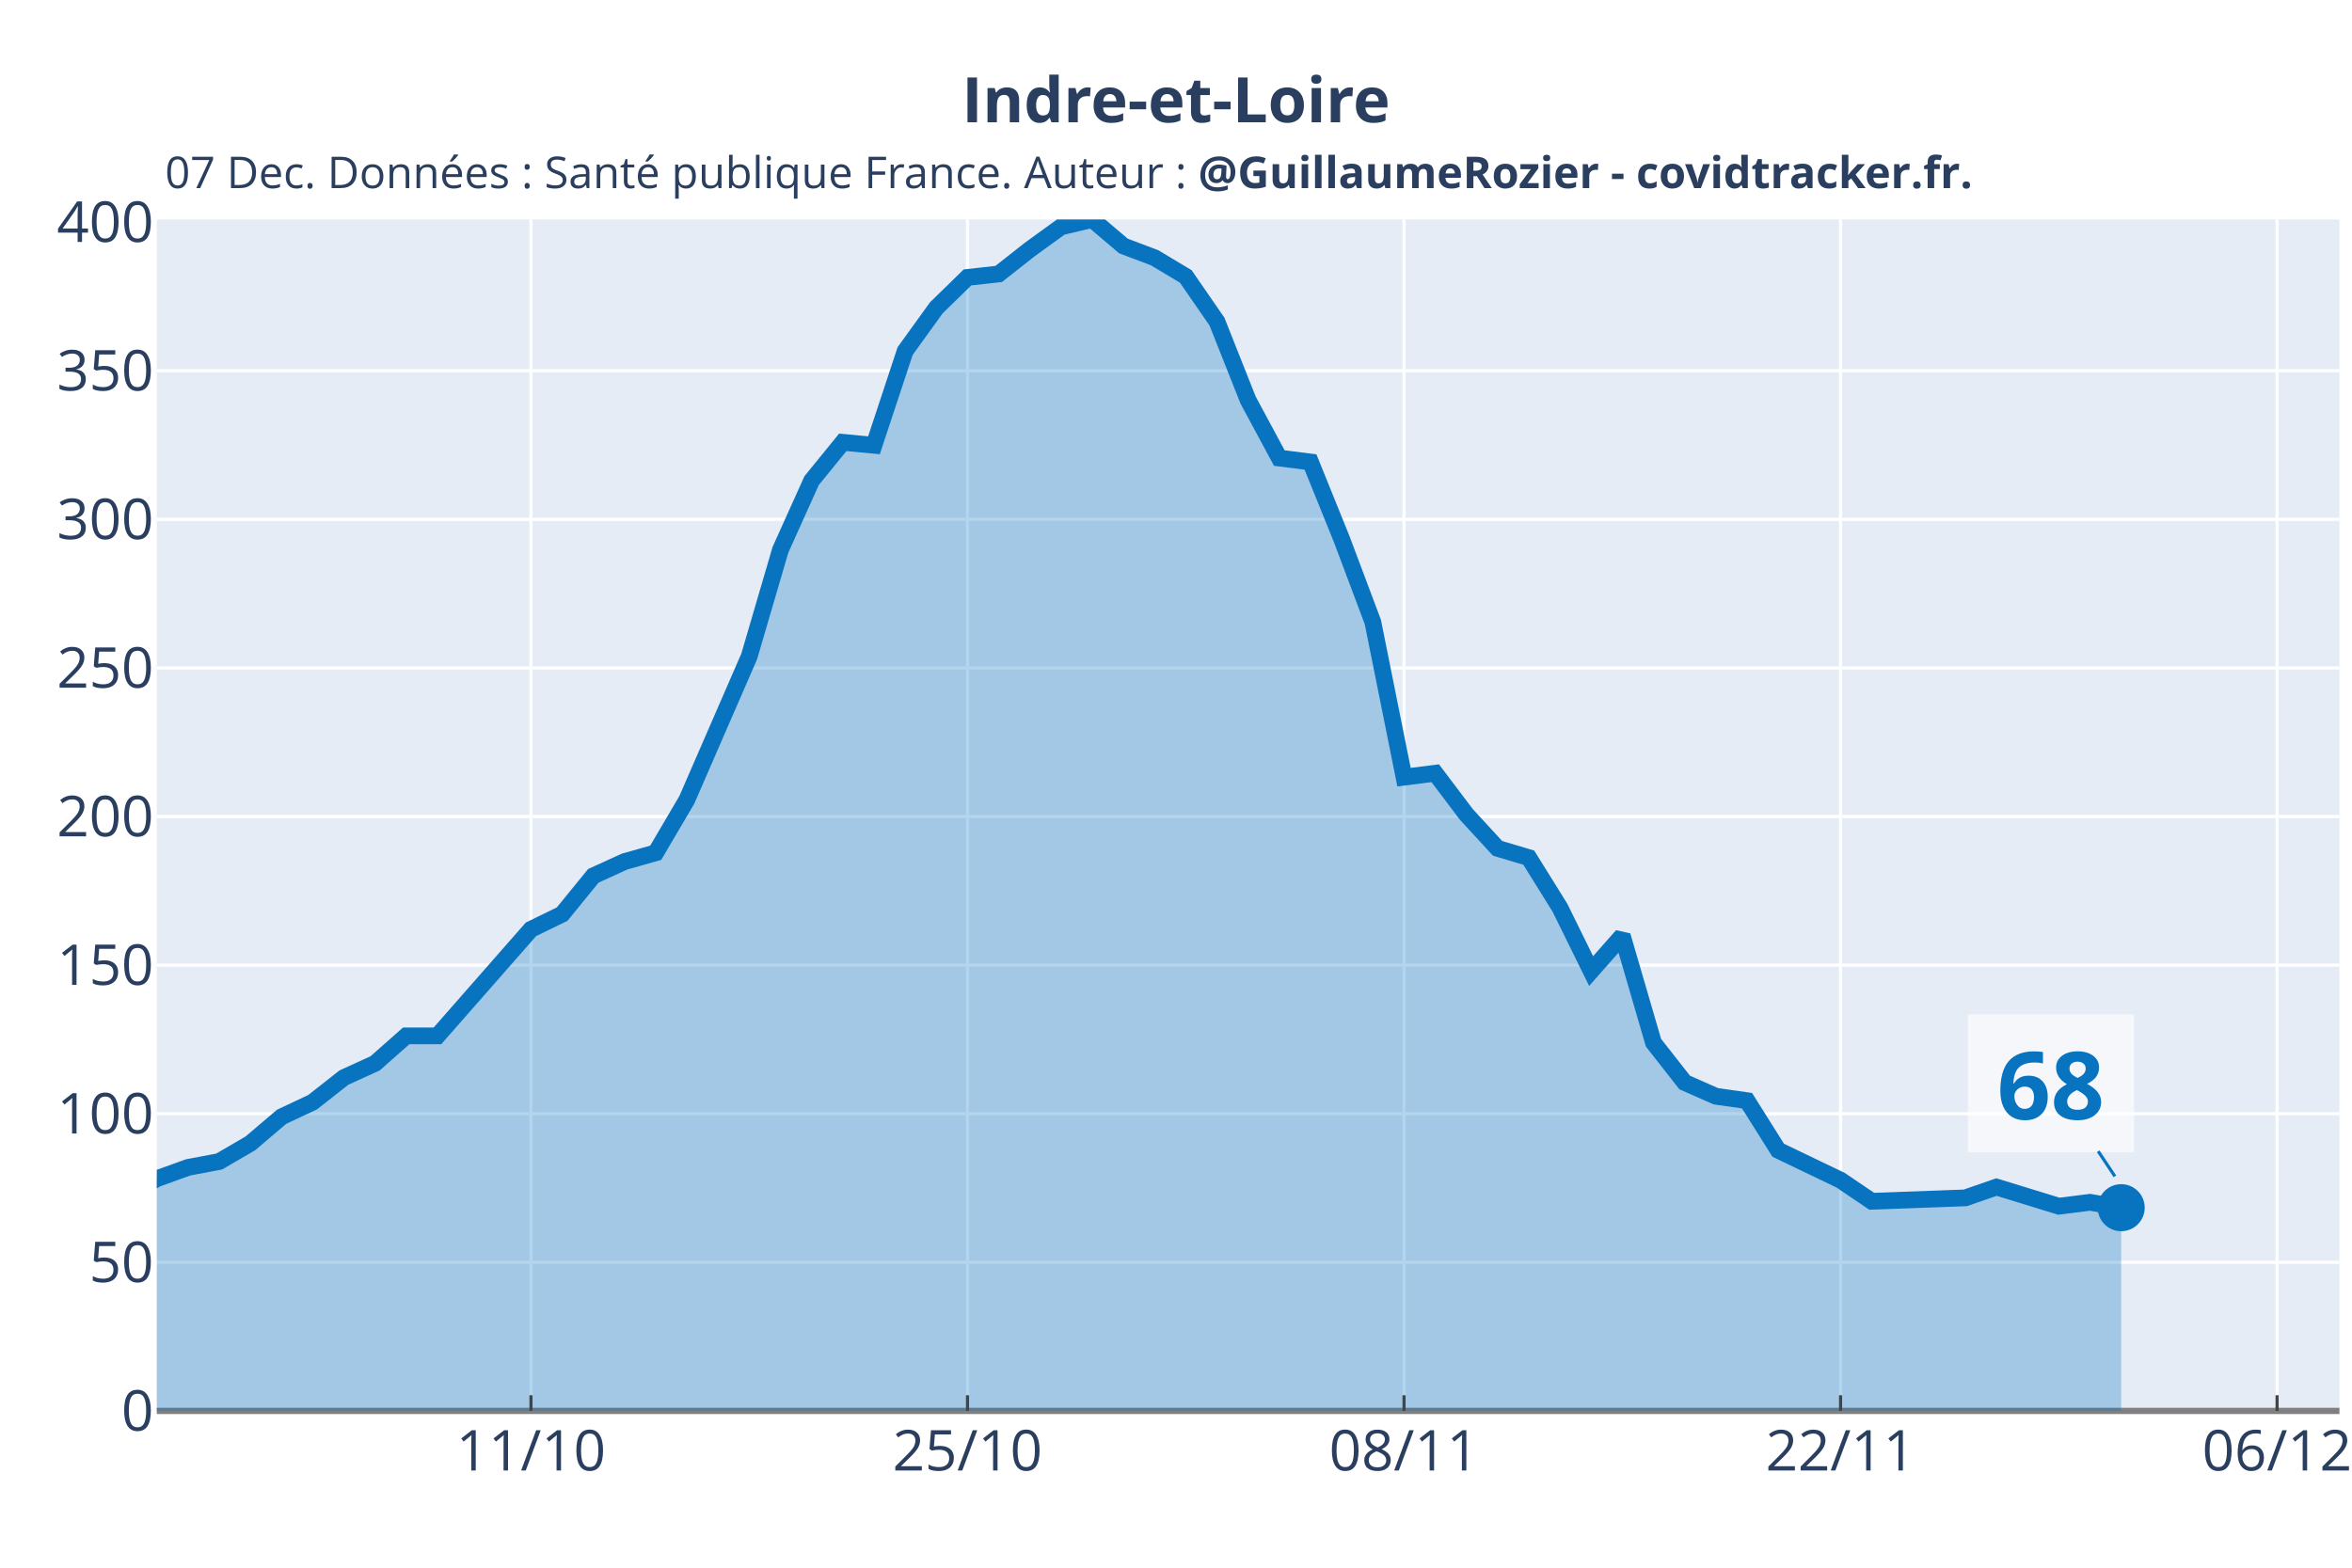
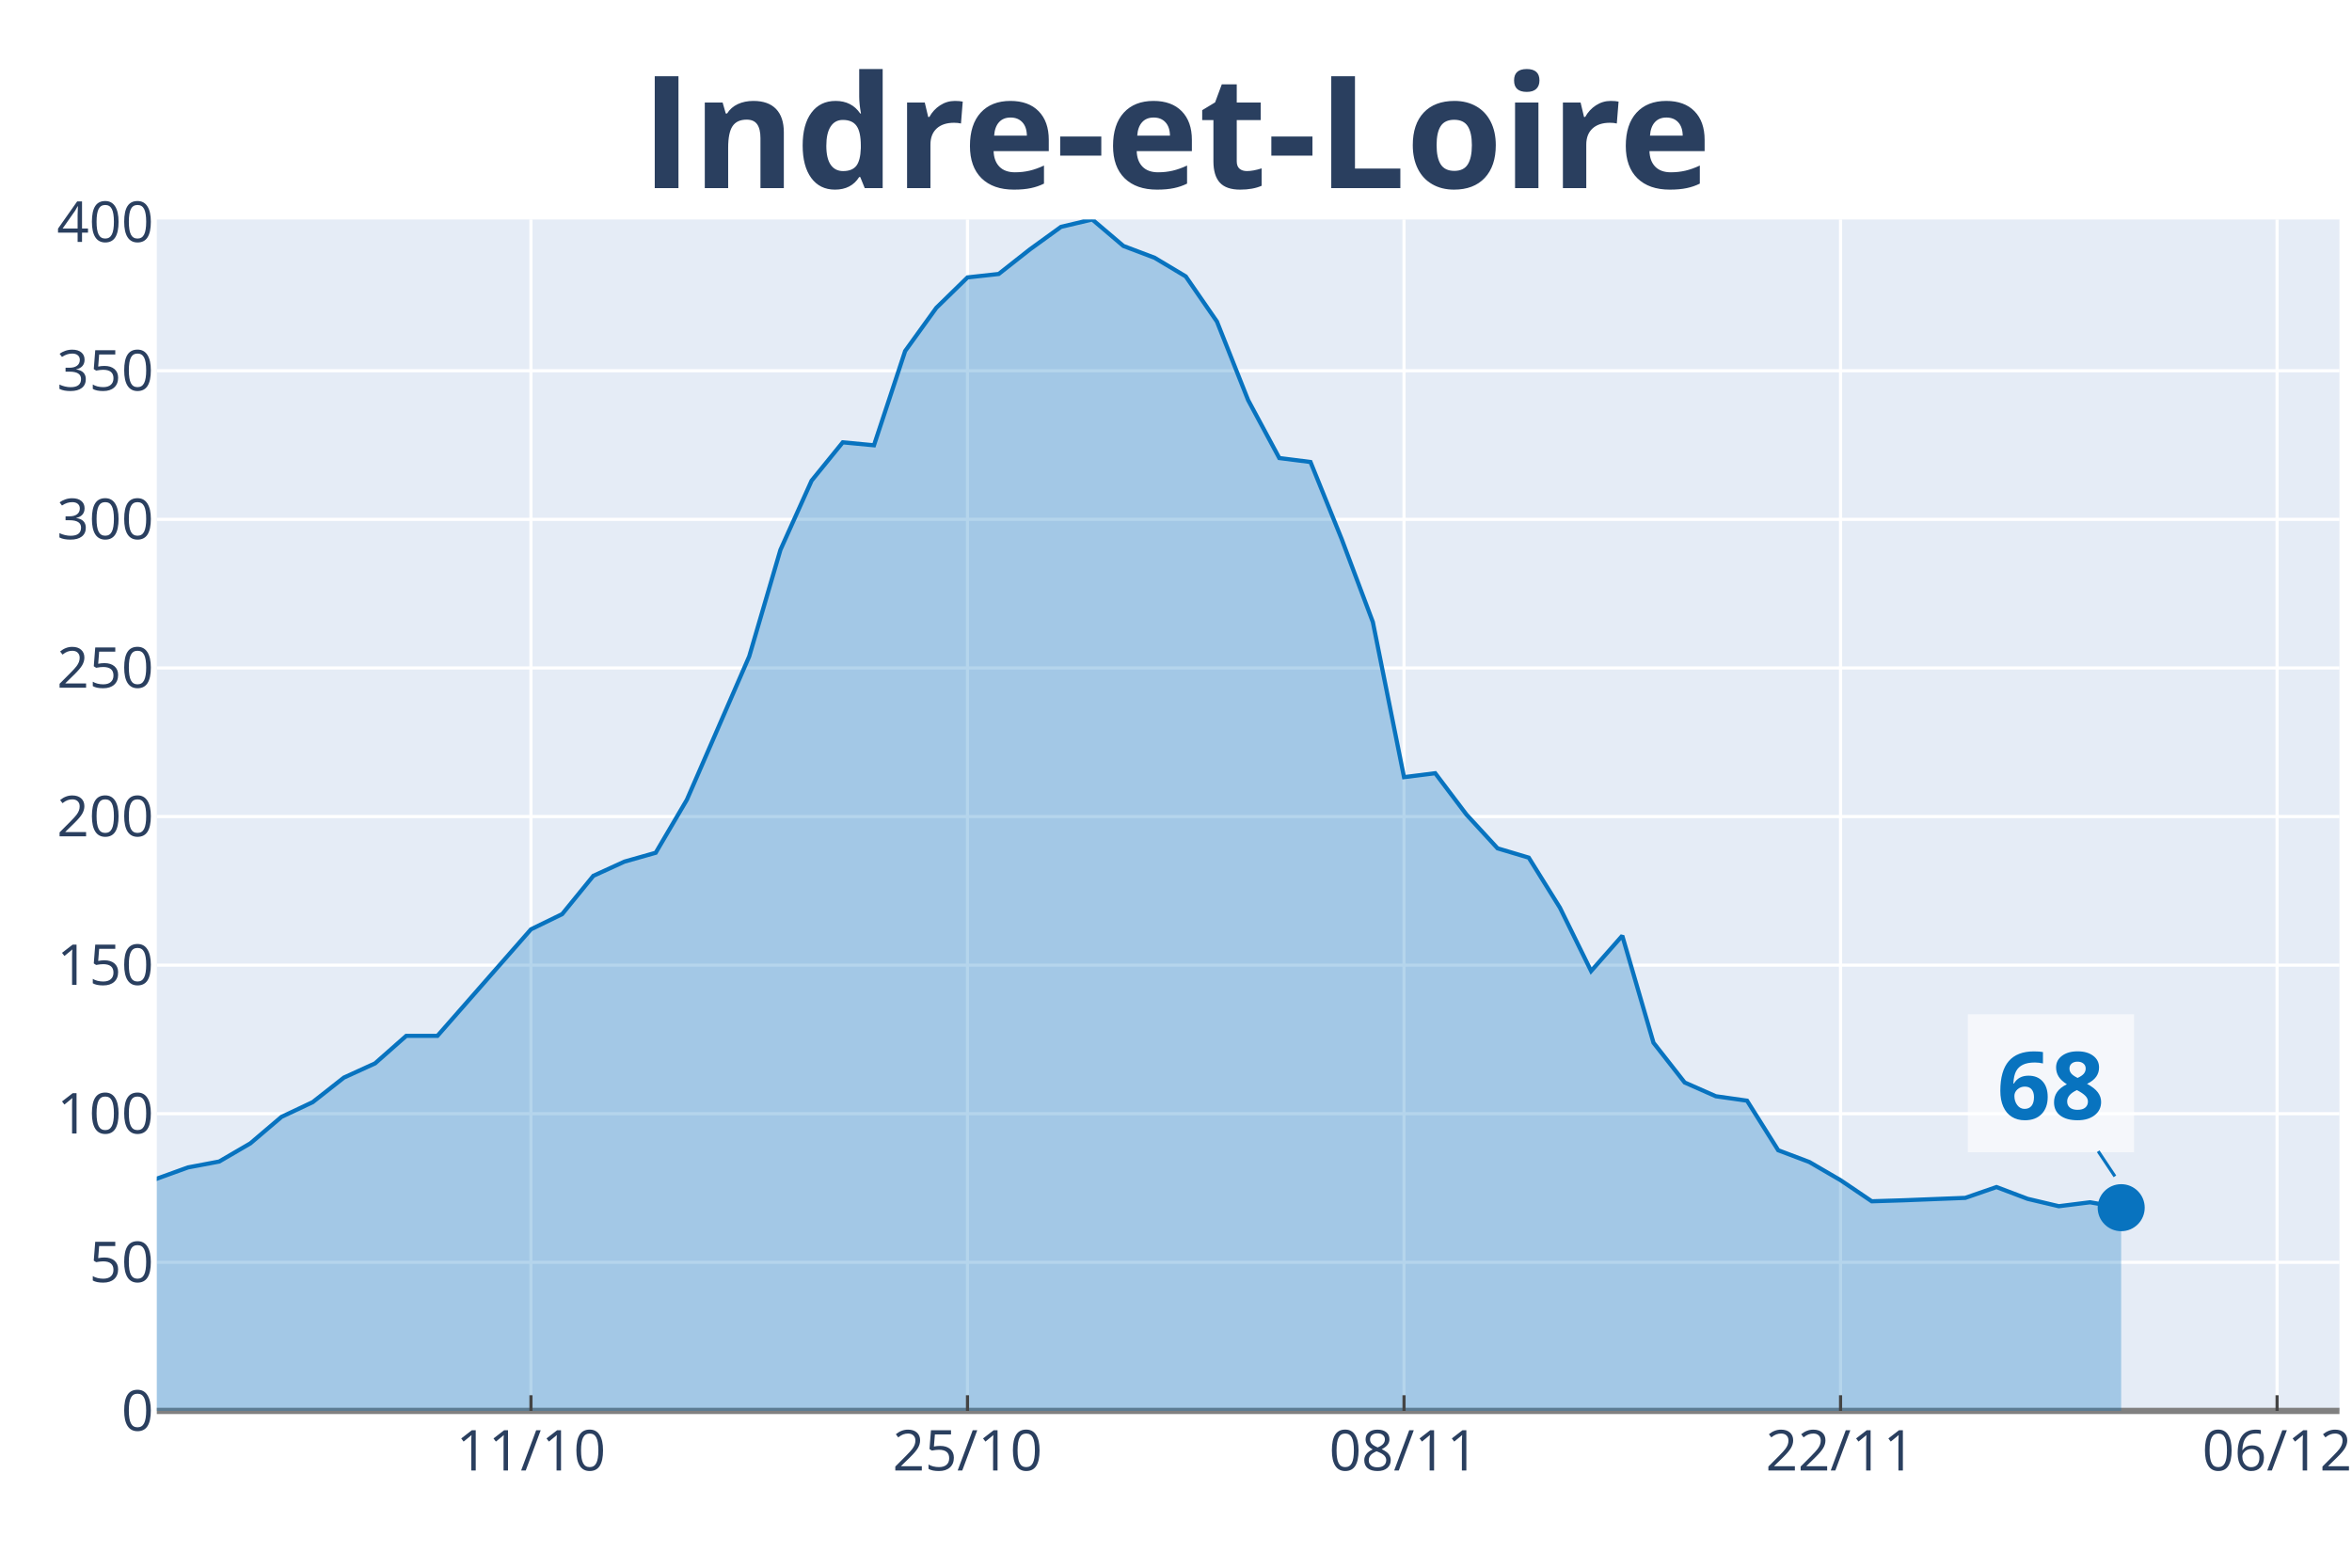
<svg xmlns="http://www.w3.org/2000/svg" class="main-svg" width="1125" height="750" style="" viewBox="0 0 750 500">
  <rect x="0" y="0" width="750" height="500" style="fill: rgb(255, 255, 255); fill-opacity: 1;" />
-   <defs id="defs-b06f3a">
+   <defs id="defs-c1049b">
    <g class="clips">
-       <clipPath id="clipb06f3axyplot" class="plotclip">
+       <clipPath id="clipc1049bxyplot" class="plotclip">
        <rect width="696" height="380" />
      </clipPath>
-       <clipPath class="axesclip" id="clipb06f3ax">
+       <clipPath class="axesclip" id="clipc1049bx">
        <rect x="50" y="0" width="696" height="500" />
      </clipPath>
-       <clipPath class="axesclip" id="clipb06f3ay">
+       <clipPath class="axesclip" id="clipc1049by">
        <rect x="0" y="70" width="750" height="380" />
      </clipPath>
-       <clipPath class="axesclip" id="clipb06f3axy">
+       <clipPath class="axesclip" id="clipc1049bxy">
        <rect x="50" y="70" width="696" height="380" />
      </clipPath>
    </g>
    <g class="gradients" />
  </defs>
  <g class="bglayer">
    <rect class="bg" x="50" y="70" width="696" height="380" style="fill: rgb(229, 236, 246); fill-opacity: 1; stroke-width: 0;" />
  </g>
  <g class="layer-below">
    <g class="imagelayer" />
    <g class="shapelayer" />
  </g>
  <g class="cartesianlayer">
    <g class="subplot xy">
      <g class="layer-subplot">
        <g class="shapelayer" />
        <g class="imagelayer" />
      </g>
      <g class="gridlayer">
        <g class="x">
          <path class="xgrid crisp" transform="translate(169.31,0)" d="M0,70v380" style="stroke: rgb(255, 255, 255); stroke-opacity: 1; stroke-width: 1px;" />
          <path class="xgrid crisp" transform="translate(308.51,0)" d="M0,70v380" style="stroke: rgb(255, 255, 255); stroke-opacity: 1; stroke-width: 1px;" />
          <path class="xgrid crisp" transform="translate(447.71,0)" d="M0,70v380" style="stroke: rgb(255, 255, 255); stroke-opacity: 1; stroke-width: 1px;" />
          <path class="xgrid crisp" transform="translate(586.91,0)" d="M0,70v380" style="stroke: rgb(255, 255, 255); stroke-opacity: 1; stroke-width: 1px;" />
          <path class="xgrid crisp" transform="translate(726.11,0)" d="M0,70v380" style="stroke: rgb(255, 255, 255); stroke-opacity: 1; stroke-width: 1px;" />
        </g>
        <g class="y">
          <path class="ygrid crisp" transform="translate(0,402.61)" d="M50,0h696" style="stroke: rgb(255, 255, 255); stroke-opacity: 1; stroke-width: 1px;" />
          <path class="ygrid crisp" transform="translate(0,355.21)" d="M50,0h696" style="stroke: rgb(255, 255, 255); stroke-opacity: 1; stroke-width: 1px;" />
          <path class="ygrid crisp" transform="translate(0,307.82)" d="M50,0h696" style="stroke: rgb(255, 255, 255); stroke-opacity: 1; stroke-width: 1px;" />
          <path class="ygrid crisp" transform="translate(0,260.43)" d="M50,0h696" style="stroke: rgb(255, 255, 255); stroke-opacity: 1; stroke-width: 1px;" />
          <path class="ygrid crisp" transform="translate(0,213.04)" d="M50,0h696" style="stroke: rgb(255, 255, 255); stroke-opacity: 1; stroke-width: 1px;" />
          <path class="ygrid crisp" transform="translate(0,165.64)" d="M50,0h696" style="stroke: rgb(255, 255, 255); stroke-opacity: 1; stroke-width: 1px;" />
          <path class="ygrid crisp" transform="translate(0,118.25)" d="M50,0h696" style="stroke: rgb(255, 255, 255); stroke-opacity: 1; stroke-width: 1px;" />
        </g>
      </g>
      <g class="zerolinelayer">
        <path class="yzl zl crisp" transform="translate(0,450)" d="M50,0h696" style="stroke: rgb(128, 128, 128); stroke-opacity: 1; stroke-width: 2px;" />
      </g>
      <path class="xlines-below" />
      <path class="ylines-below" />
      <g class="overlines-below" />
      <g class="xaxislayer-below" />
      <g class="yaxislayer-below" />
      <g class="overaxes-below" />
-       <g class="plot" transform="translate(50, 70)" clip-path="url('#clipb06f3axyplot')">
+       <g class="plot" transform="translate(50, 70)" clip-path="url('#clipc1049bxyplot')">
        <g class="scatterlayer mlayer">
-           <g class="trace scatter traced8f7dc" style="stroke-miterlimit: 2;">
+           <g class="trace scatter traceb8abd5" style="stroke-miterlimit: 2;">
            <g class="fills">
              <g>
-                 <path class="js-fill" d="M626.4,380L-1352.23,380L-1352.23,373.27L-1143.43,378.43L-1133.49,378.59L-686.06,370.92L-676.11,370.76L-457.37,361.99L-447.43,357.92L-357.94,351.03L-348,348.53L-248.57,332.56L-238.63,327.08L-169.03,302.18L-159.09,297.02L-139.2,291.54L-129.26,291.69L-99.43,289.5L-89.49,294.98L-79.54,303.28L-69.6,305.47L-29.83,318.31L-19.89,317.68L0,305.94L9.94,302.34L19.89,300.46L29.83,294.67L39.77,286.21L49.71,281.52L59.66,273.69L69.6,269.15L79.54,260.38L89.49,260.38L119.31,226.4L129.26,221.55L139.2,209.34L149.14,204.8L159.09,201.98L169.03,185.07L188.91,139.35L198.86,105.37L208.8,83.3L218.74,71.08L228.69,72.02L238.63,41.96L248.57,28.18L258.51,18.48L268.46,17.38L278.4,9.55L288.34,2.35L298.29,0L308.23,8.45L318.17,12.21L328.11,18.16L338.06,32.57L348,57.62L357.94,76.09L367.89,77.35L377.83,101.93L387.77,128.39L397.71,177.87L407.66,176.61L417.6,189.77L427.54,200.57L437.49,203.54L447.43,219.51L457.37,239.71L467.31,228.44L477.26,262.57L487.2,275.25L497.14,279.64L507.09,281.05L517.03,296.86L536.91,306.41L546.86,313.14L576.69,312.05L586.63,308.6L606.51,314.71L616.46,313.46L626.4,315.18" style="fill: rgb(8, 115, 191); fill-opacity: 0.3; stroke-width: 0;" />
+                 <path class="js-fill" d="M626.4,380L-1352.23,380L-1352.23,373.27L-1282.63,374.99L-1272.69,377.18L-1103.66,378.75L-1093.71,378.75L-725.83,376.24L-715.89,374.36L-646.29,370.14L-636.34,370.29L-497.14,369.67L-487.2,366.07L-457.37,361.99L-447.43,357.92L-417.6,354.79L-407.66,352.91L-357.94,351.03L-348,348.53L-298.29,341.64L-288.34,339.29L-268.46,335.53L-258.51,335.38L-218.74,320.97L-208.8,317.53L-188.91,313.93L-178.97,304.06L-169.03,302.18L-159.09,297.02L-149.14,291.22L-139.2,291.54L-109.37,290.6L-99.43,289.5L-89.49,294.98L-79.54,303.28L-49.71,309.86L-39.77,314.55L-29.83,318.31L-19.89,317.68L0,305.94L9.94,302.34L19.89,300.46L29.83,294.67L39.77,286.21L49.71,281.52L59.66,273.69L69.6,269.15L79.54,260.38L89.49,260.38L119.31,226.4L129.26,221.55L139.2,209.34L149.14,204.8L159.09,201.98L169.03,185.07L188.91,139.35L198.86,105.37L208.8,83.3L218.74,71.08L228.69,72.02L238.63,41.96L248.57,28.18L258.51,18.48L268.46,17.38L278.4,9.55L288.34,2.35L298.29,0L308.23,8.45L318.17,12.21L328.11,18.16L338.06,32.57L348,57.62L357.94,76.09L367.89,77.35L377.83,101.93L387.77,128.39L397.71,177.87L407.66,176.61L417.6,189.77L427.54,200.57L437.49,203.54L447.43,219.51L457.37,239.71L467.31,228.44L477.26,262.57L487.2,275.25L497.14,279.64L507.09,281.05L517.03,296.86L526.97,300.62L536.91,306.41L546.86,313.14L556.8,312.83L576.69,312.05L586.63,308.6L596.57,312.36L606.51,314.71L616.46,313.46L626.4,315.18" style="fill: rgb(8, 115, 191); fill-opacity: 0.3; stroke-width: 0;" />
              </g>
            </g>
            <g class="errorbars" />
            <g class="lines">
-               <path class="js-line" d="M-1352.23,373.27L-1143.43,378.43L-1133.49,378.59L-686.06,370.92L-676.11,370.76L-457.37,361.99L-447.43,357.92L-357.94,351.03L-348,348.53L-248.57,332.56L-238.63,327.08L-169.03,302.18L-159.09,297.02L-139.2,291.54L-129.26,291.69L-99.43,289.5L-89.49,294.98L-79.54,303.28L-69.6,305.47L-29.83,318.31L-19.89,317.68L0,305.94L9.94,302.34L19.89,300.46L29.83,294.67L39.77,286.21L49.71,281.52L59.66,273.69L69.6,269.15L79.54,260.38L89.49,260.38L119.31,226.4L129.26,221.55L139.2,209.34L149.14,204.8L159.09,201.98L169.03,185.07L188.91,139.35L198.86,105.37L208.8,83.3L218.74,71.08L228.69,72.02L238.63,41.96L248.57,28.18L258.51,18.48L268.46,17.38L278.4,9.55L288.34,2.35L298.29,0L308.23,8.45L318.17,12.21L328.11,18.16L338.06,32.57L348,57.62L357.94,76.09L367.89,77.35L377.83,101.93L387.77,128.39L397.71,177.87L407.66,176.61L417.6,189.77L427.54,200.57L437.49,203.54L447.43,219.51L457.37,239.71L467.31,228.44L477.26,262.57L487.2,275.25L497.14,279.64L507.09,281.05L517.03,296.86L536.91,306.41L546.86,313.14L576.69,312.05L586.63,308.6L606.51,314.71L616.46,313.46L626.4,315.18" style="vector-effect: non-scaling-stroke; fill: none; stroke: rgb(8, 115, 191); stroke-opacity: 1; stroke-width: 8px; opacity: 1;" />
+               <path class="js-line" d="M-1352.23,373.27L-1282.63,374.99L-1272.69,377.18L-1103.66,378.75L-1093.71,378.75L-725.83,376.24L-715.89,374.36L-646.29,370.14L-636.34,370.29L-497.14,369.67L-487.2,366.07L-457.37,361.99L-447.43,357.92L-417.6,354.79L-407.66,352.91L-357.94,351.03L-348,348.53L-298.29,341.64L-288.34,339.29L-268.46,335.53L-258.51,335.38L-218.74,320.97L-208.8,317.53L-188.91,313.93L-178.97,304.06L-169.03,302.18L-159.09,297.02L-149.14,291.22L-139.2,291.54L-109.37,290.6L-99.43,289.5L-89.49,294.98L-79.54,303.28L-49.71,309.86L-39.77,314.55L-29.83,318.31L-19.89,317.68L0,305.94L9.94,302.34L19.89,300.46L29.83,294.67L39.77,286.21L49.71,281.52L59.66,273.69L69.6,269.15L79.54,260.38L89.49,260.38L119.31,226.4L129.26,221.55L139.2,209.34L149.14,204.8L159.09,201.98L169.03,185.07L188.91,139.35L198.86,105.37L208.8,83.3L218.74,71.08L228.69,72.02L238.63,41.96L248.57,28.18L258.51,18.48L268.46,17.38L278.4,9.55L288.34,2.35L298.29,0L308.23,8.45L318.17,12.21L328.11,18.16L338.06,32.57L348,57.62L357.94,76.09L367.89,77.35L377.83,101.93L387.77,128.39L397.71,177.87L407.66,176.61L417.6,189.77L427.54,200.57L437.49,203.54L447.43,219.51L457.37,239.71L467.31,228.44L477.26,262.57L487.2,275.25L497.14,279.64L507.09,281.05L517.03,296.86L526.97,300.62L536.91,306.41L546.86,313.14L556.8,312.83L576.69,312.05L586.63,308.6L596.57,312.36L606.51,314.71L616.46,313.46L626.4,315.18" style="vector-effect: non-scaling-stroke; fill: none; stroke: rgb(8, 115, 191); stroke-opacity: 1; stroke-width: 2px; opacity: 1;" />
            </g>
            <g class="points" />
            <g class="text" />
          </g>
-           <g class="trace scatter trace8780e8" style="stroke-miterlimit: 2; opacity: 1;">
+           <g class="trace scatter trace0cb42e" style="stroke-miterlimit: 2; opacity: 1;">
            <g class="fills" />
            <g class="errorbars" />
            <g class="lines" />
            <g class="points">
              <path class="point" transform="translate(626.4,315.18)" d="M7.5,0A7.5,7.5 0 1,1 0,-7.5A7.5,7.5 0 0,1 7.5,0Z" style="opacity: 1; stroke-width: 0px; fill: rgb(8, 115, 191); fill-opacity: 1;" />
            </g>
            <g class="text" />
          </g>
        </g>
      </g>
      <g class="overplot" />
      <path class="xlines-above crisp" style="fill: none; stroke-width: 1px; stroke: rgb(0, 0, 0); stroke-opacity: 0;" d="" />
      <path class="ylines-above crisp" style="fill: none;" d="M0,0" />
      <g class="overlines-above" />
      <g class="xaxislayer-above">
        <path class="xtick ticks crisp" d="M0,450v-5" transform="translate(169.31,0)" style="stroke: rgb(68, 68, 68); stroke-opacity: 1; stroke-width: 1px;" />
        <path class="xtick ticks crisp" d="M0,450v-5" transform="translate(308.51,0)" style="stroke: rgb(68, 68, 68); stroke-opacity: 1; stroke-width: 1px;" />
        <path class="xtick ticks crisp" d="M0,450v-5" transform="translate(447.71,0)" style="stroke: rgb(68, 68, 68); stroke-opacity: 1; stroke-width: 1px;" />
        <path class="xtick ticks crisp" d="M0,450v-5" transform="translate(586.91,0)" style="stroke: rgb(68, 68, 68); stroke-opacity: 1; stroke-width: 1px;" />
        <path class="xtick ticks crisp" d="M0,450v-5" transform="translate(726.11,0)" style="stroke: rgb(68, 68, 68); stroke-opacity: 1; stroke-width: 1px;" />
        <g class="xtick">
          <text text-anchor="middle" x="0" y="469" transform="translate(169.31,0)" style="font-family: 'Open Sans', verdana, arial, sans-serif; font-size: 18px; fill: rgb(42, 63, 95); fill-opacity: 1; white-space: pre;">11/10</text>
        </g>
        <g class="xtick">
          <text text-anchor="middle" x="0" y="469" transform="translate(308.51,0)" style="font-family: 'Open Sans', verdana, arial, sans-serif; font-size: 18px; fill: rgb(42, 63, 95); fill-opacity: 1; white-space: pre;">25/10</text>
        </g>
        <g class="xtick">
          <text text-anchor="middle" x="0" y="469" transform="translate(447.71,0)" style="font-family: 'Open Sans', verdana, arial, sans-serif; font-size: 18px; fill: rgb(42, 63, 95); fill-opacity: 1; white-space: pre;">08/11</text>
        </g>
        <g class="xtick">
          <text text-anchor="middle" x="0" y="469" transform="translate(586.91,0)" style="font-family: 'Open Sans', verdana, arial, sans-serif; font-size: 18px; fill: rgb(42, 63, 95); fill-opacity: 1; white-space: pre;">22/11</text>
        </g>
        <g class="xtick">
          <text text-anchor="middle" x="0" y="469" transform="translate(726.11,0)" style="font-family: 'Open Sans', verdana, arial, sans-serif; font-size: 18px; fill: rgb(42, 63, 95); fill-opacity: 1; white-space: pre;">06/12</text>
        </g>
      </g>
      <g class="yaxislayer-above">
        <g class="ytick">
          <text text-anchor="end" x="49" y="6.3" transform="translate(0,450)" style="font-family: 'Open Sans', verdana, arial, sans-serif; font-size: 18px; fill: rgb(42, 63, 95); fill-opacity: 1; white-space: pre;">0</text>
        </g>
        <g class="ytick">
          <text text-anchor="end" x="49" y="6.3" transform="translate(0,402.61)" style="font-family: 'Open Sans', verdana, arial, sans-serif; font-size: 18px; fill: rgb(42, 63, 95); fill-opacity: 1; white-space: pre;">50</text>
        </g>
        <g class="ytick">
          <text text-anchor="end" x="49" y="6.3" transform="translate(0,355.21)" style="font-family: 'Open Sans', verdana, arial, sans-serif; font-size: 18px; fill: rgb(42, 63, 95); fill-opacity: 1; white-space: pre;">100</text>
        </g>
        <g class="ytick">
          <text text-anchor="end" x="49" y="6.3" transform="translate(0,307.82)" style="font-family: 'Open Sans', verdana, arial, sans-serif; font-size: 18px; fill: rgb(42, 63, 95); fill-opacity: 1; white-space: pre;">150</text>
        </g>
        <g class="ytick">
          <text text-anchor="end" x="49" y="6.3" transform="translate(0,260.43)" style="font-family: 'Open Sans', verdana, arial, sans-serif; font-size: 18px; fill: rgb(42, 63, 95); fill-opacity: 1; white-space: pre;">200</text>
        </g>
        <g class="ytick">
          <text text-anchor="end" x="49" y="6.3" transform="translate(0,213.04)" style="font-family: 'Open Sans', verdana, arial, sans-serif; font-size: 18px; fill: rgb(42, 63, 95); fill-opacity: 1; white-space: pre;">250</text>
        </g>
        <g class="ytick">
          <text text-anchor="end" x="49" y="6.3" transform="translate(0,165.64)" style="font-family: 'Open Sans', verdana, arial, sans-serif; font-size: 18px; fill: rgb(42, 63, 95); fill-opacity: 1; white-space: pre;">300</text>
        </g>
        <g class="ytick">
          <text text-anchor="end" x="49" y="6.3" transform="translate(0,118.25)" style="font-family: 'Open Sans', verdana, arial, sans-serif; font-size: 18px; fill: rgb(42, 63, 95); fill-opacity: 1; white-space: pre;">350</text>
        </g>
        <g class="ytick">
          <text text-anchor="end" x="49" y="6.3" transform="translate(0,70.86)" style="font-family: 'Open Sans', verdana, arial, sans-serif; font-size: 18px; fill: rgb(42, 63, 95); fill-opacity: 1; white-space: pre;">400</text>
        </g>
      </g>
      <g class="overaxes-above" />
    </g>
  </g>
  <g class="polarlayer" />
  <g class="ternarylayer" />
  <g class="geolayer" />
  <g class="funnelarealayer" />
  <g class="pielayer" />
  <g class="treemaplayer" />
  <g class="sunburstlayer" />
  <g class="glimages" />
-   <defs id="topdefs-b06f3a">
+   <defs id="topdefs-c1049b">
    <g class="clips" />
  </defs>
  <g class="layer-above">
    <g class="imagelayer" />
    <g class="shapelayer" />
  </g>
  <g class="infolayer">
    <g class="g-gtitle">
-       <text class="gtitle" x="375" y="25" text-anchor="middle" dy="0.7em" style="font-family: 'Open Sans', verdana, arial, sans-serif; font-size: 20px; fill: rgb(42, 63, 95); opacity: 1; font-weight: normal; white-space: pre;">
+       <text class="gtitle" x="375" y="25" text-anchor="middle" dy="0.7em" style="font-family: 'Open Sans', verdana, arial, sans-serif; font-size: 50px; fill: rgb(42, 63, 95); opacity: 1; font-weight: normal; white-space: pre;">
        <tspan style="font-weight:bold">Indre-et-Loire</tspan>
      </text>
    </g>
    <g class="g-xtitle" />
    <g class="g-ytitle" />
    <g class="annotation" data-index="0" style="opacity: 1;">
-       <g class="annotation-text-g" transform="rotate(0,341,54.9)">
-         <g class="cursor-pointer" transform="translate(50, 43)">
-           <rect class="bg" x="0.5" y="0.5" width="581" height="22" style="stroke-width: 1px; stroke: rgb(0, 0, 0); stroke-opacity: 0; fill: rgb(0, 0, 0); fill-opacity: 0;" />
-           <text class="annotation-text" text-anchor="middle" x="290.828" y="17" style="font-family: 'Open Sans', verdana, arial, sans-serif; font-size: 14px; fill: rgb(42, 63, 95); fill-opacity: 1; white-space: pre;">07 Dec. Données : Santé publique France. Auteur : <tspan style="font-weight:bold">@GuillaumeRozier - covidtracker.fr.</tspan>
-           </text>
-         </g>
-       </g>
-     </g>
-     <g class="annotation" data-index="1" style="opacity: 1;">
      <g class="annotation-text-g" transform="rotate(0,654.4,345.18)">
        <g class="cursor-pointer" transform="translate(627, 323)">
          <rect class="bg" x="0.5" y="0.5" width="53" height="44" style="stroke-width: 1px; stroke: rgb(0, 0, 0); stroke-opacity: 0; fill: rgb(255, 255, 255); fill-opacity: 0.6;" />
          <text class="annotation-text" text-anchor="middle" x="26.922" y="34" style="font-family: 'Open Sans', verdana, arial, sans-serif; font-size: 30px; fill: rgb(8, 115, 191); fill-opacity: 1; white-space: pre;">
            <tspan style="font-weight:bold">68 </tspan>
          </text>
        </g>
      </g>
      <g class="annotation-arrow-g" style="opacity: 1;">
        <path d="M669.067,367.18L674.4,375.18" style="stroke-width: 1px; stroke: rgb(8, 115, 191); stroke-opacity: 1; stroke-dasharray: 0px, 0px, 9.615px, 9.615px;" />
      </g>
    </g>
  </g>
</svg>
